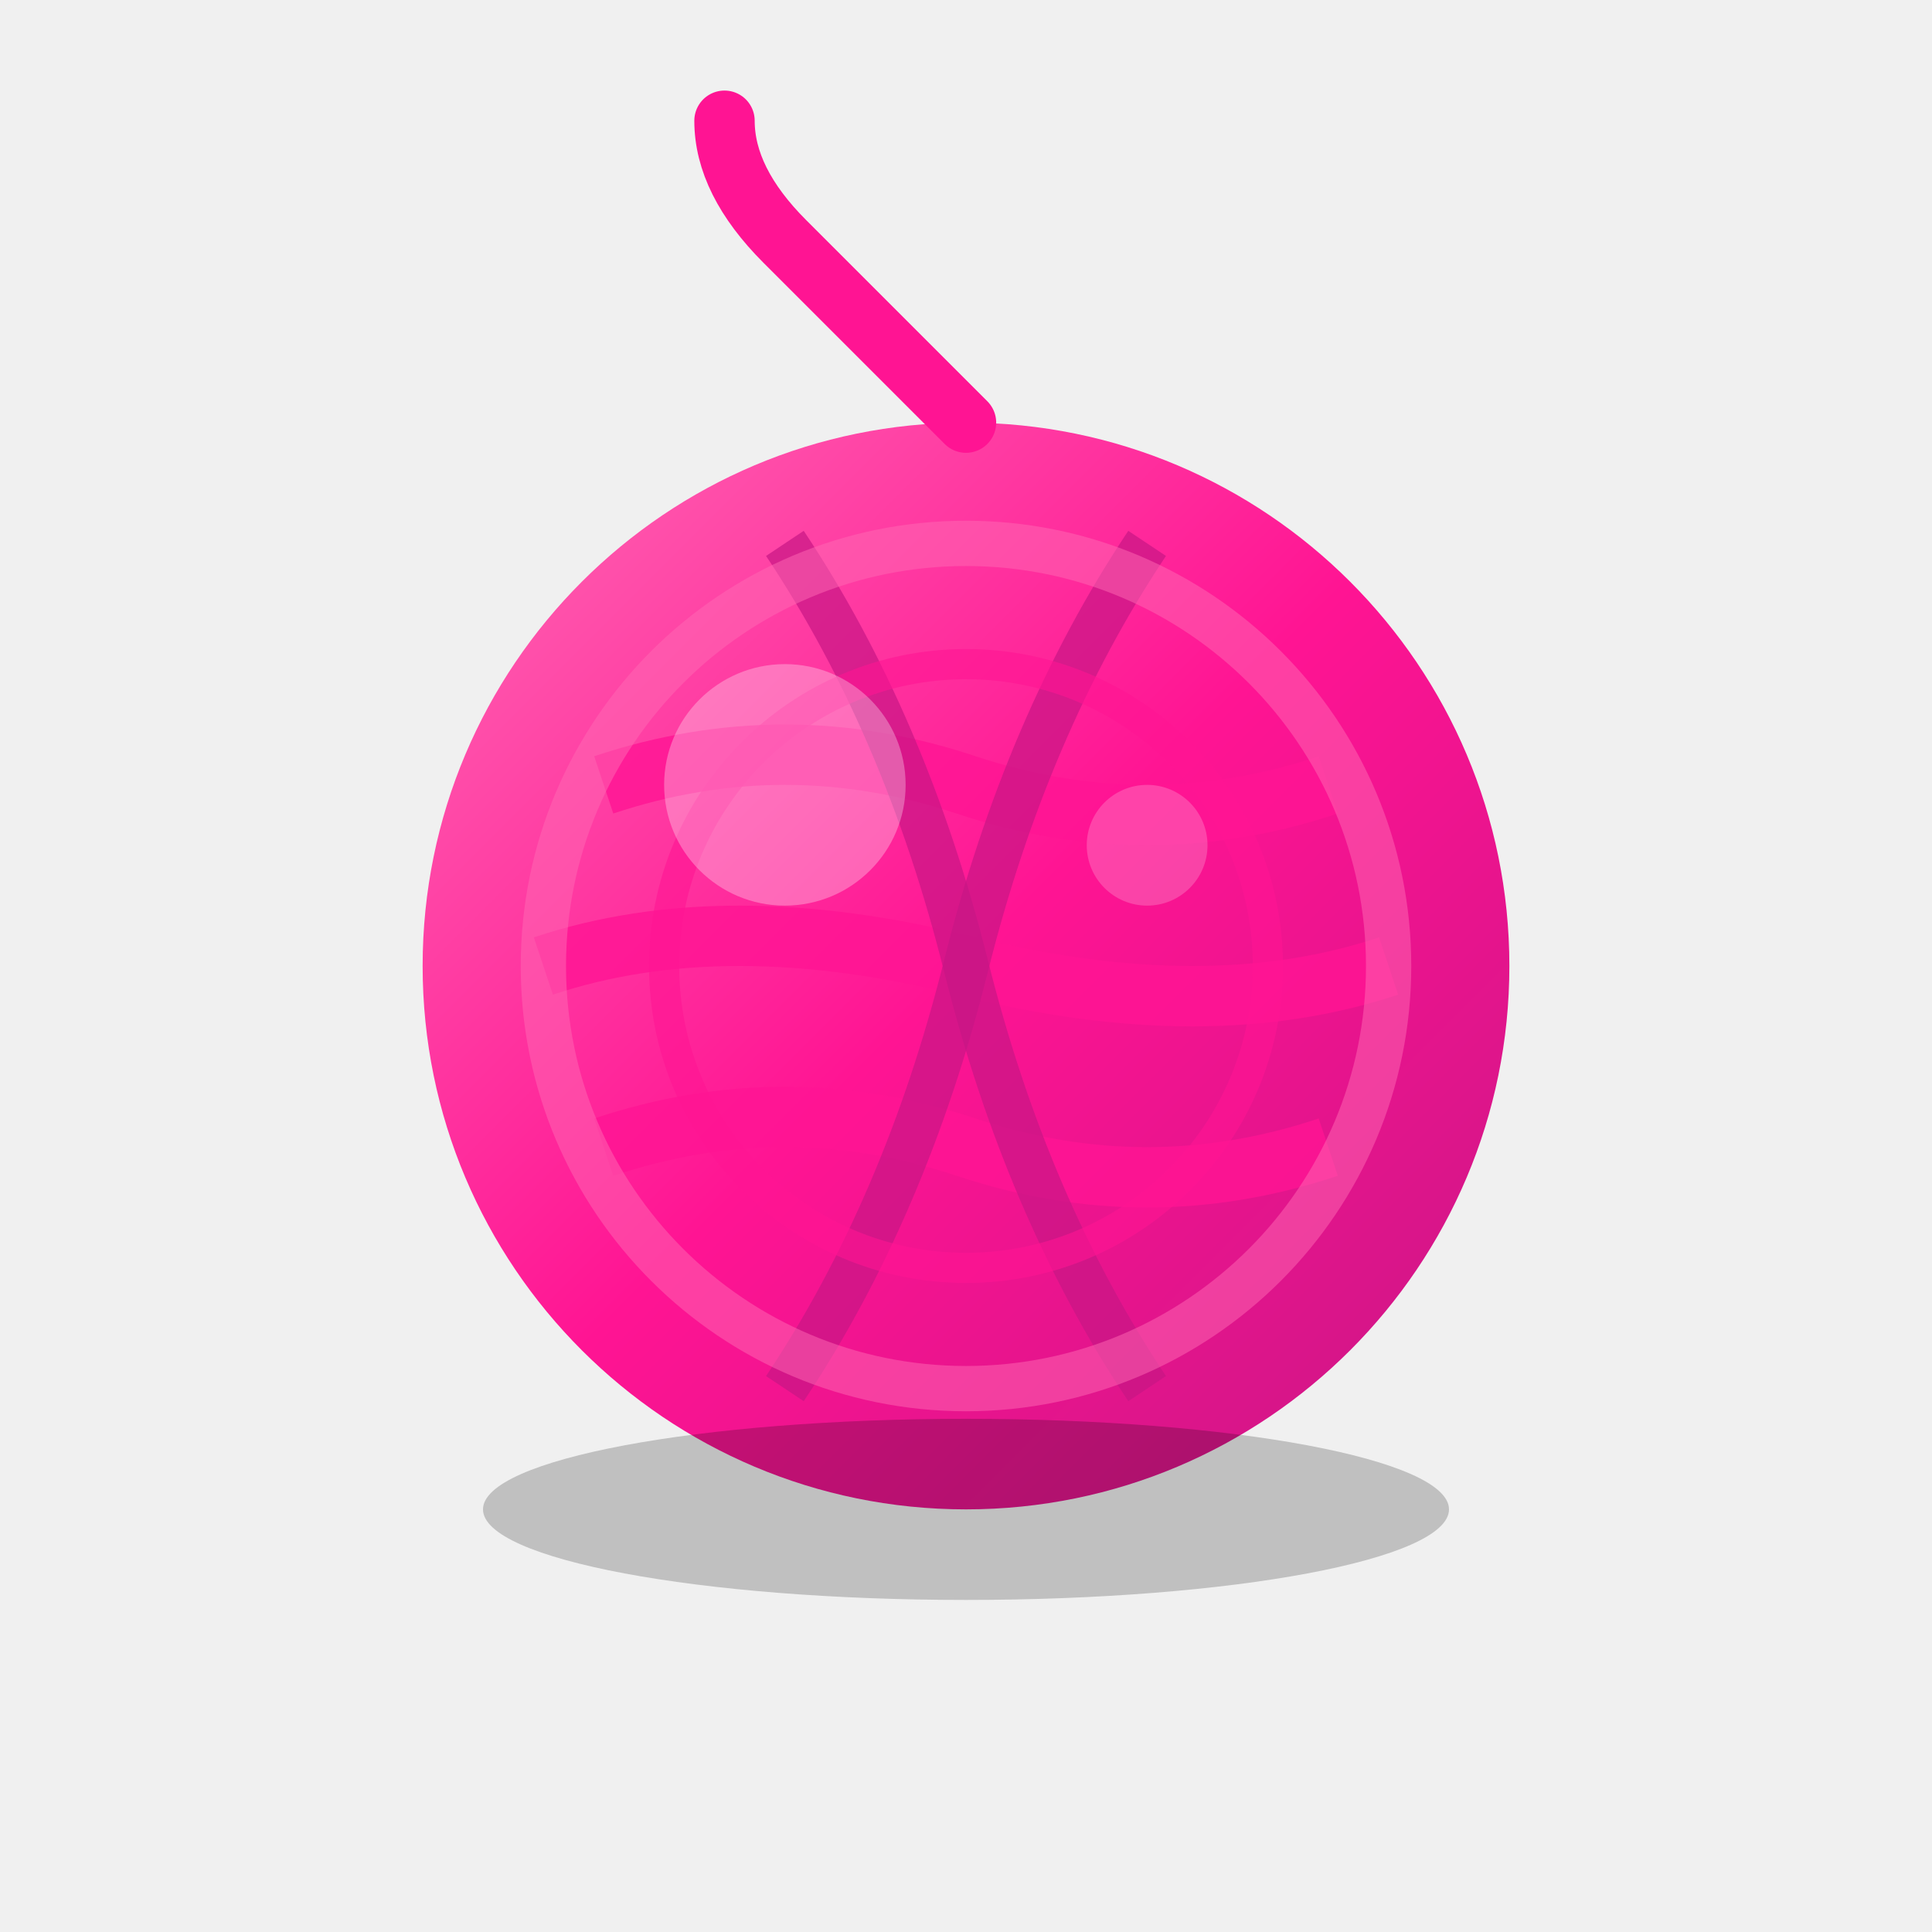
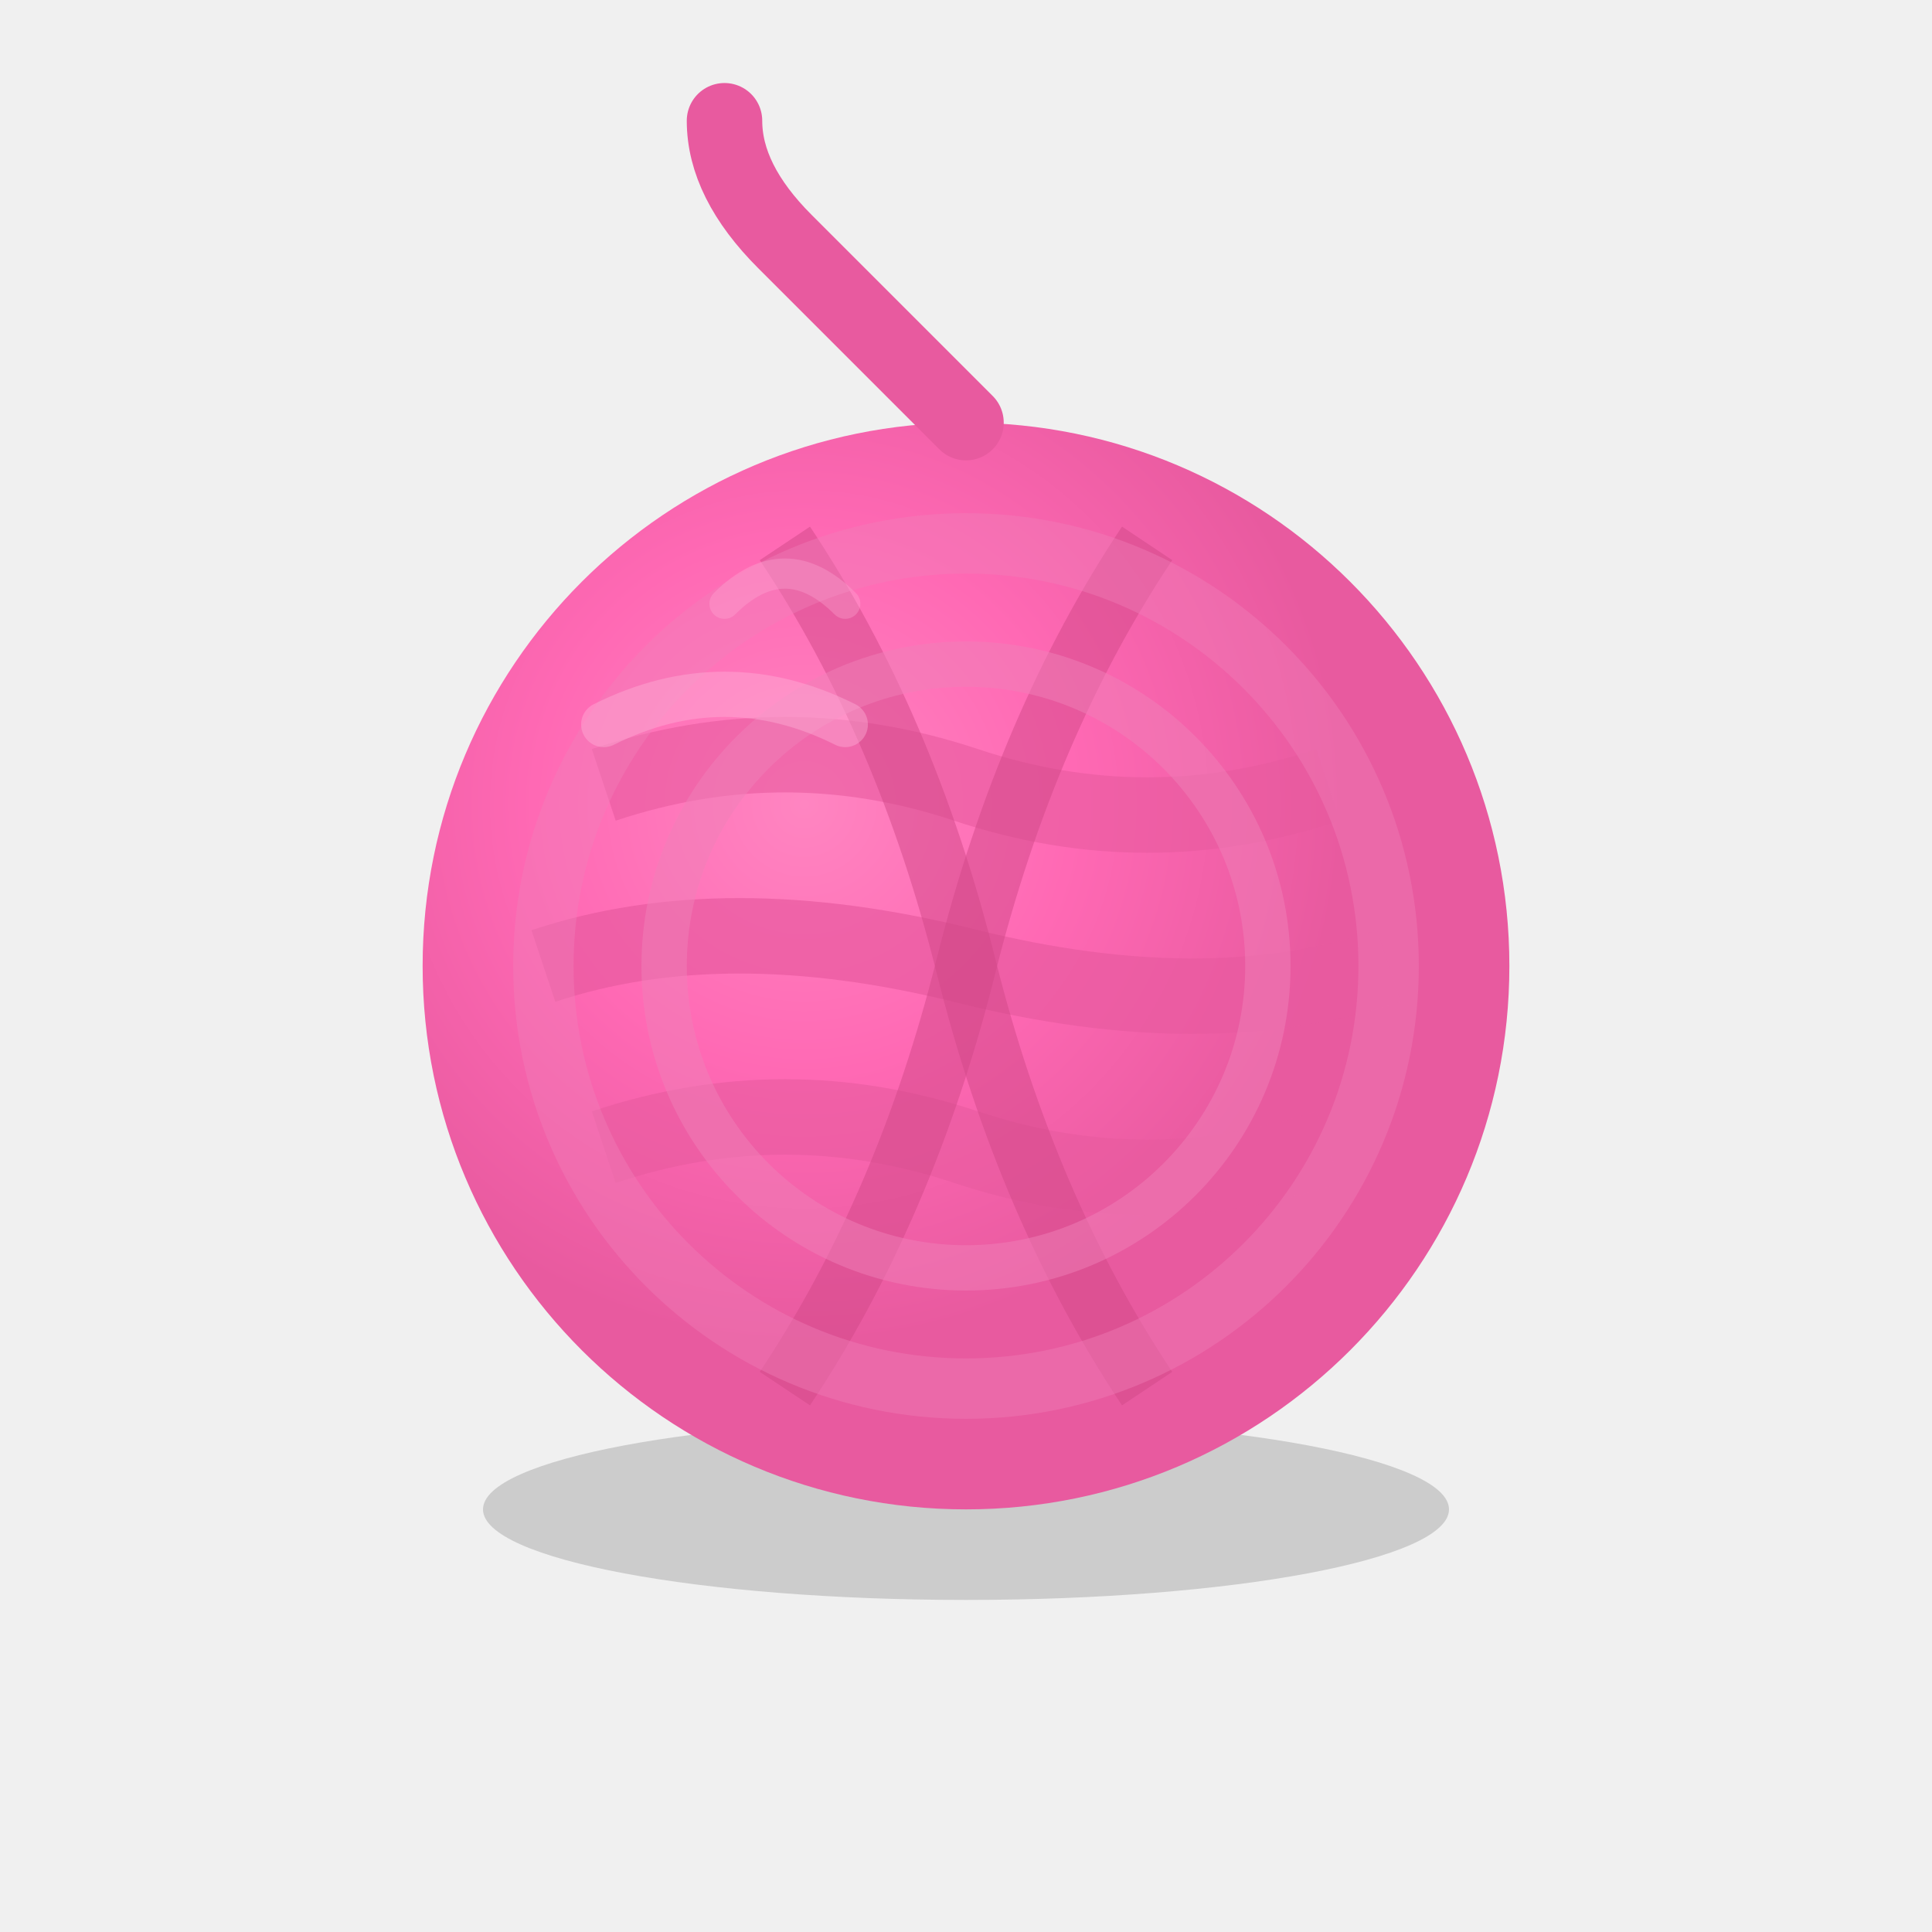
<svg xmlns="http://www.w3.org/2000/svg" width="64" height="64" viewBox="0 0 64 64" fill="none">
  <defs>
-     <linearGradient id="yarnGradient" x1="0%" y1="0%" x2="100%" y2="100%">
-       <stop offset="0%" style="stop-color:#FF69B4;stop-opacity:1" />
-       <stop offset="50%" style="stop-color:#FF1493;stop-opacity:1" />
-       <stop offset="100%" style="stop-color:#C71585;stop-opacity:1" />
-     </linearGradient>
+     <radialGradient id="yarnBallGradient" cx="35%" cy="35%">
+       <stop offset="0%" style="stop-color:#FF85C1;stop-opacity:1" />
+       <stop offset="50%" style="stop-color:#FF69B4;stop-opacity:1" />
+       <stop offset="100%" style="stop-color:#E85A9F;stop-opacity:1" />
+     </radialGradient>
  </defs>
-   <circle cx="32" cy="32" r="18" fill="url(#yarnGradient)" />
-   <path d="M 20 26 Q 26 24 32 26 Q 38 28 44 26" fill="none" stroke="#FF1493" stroke-width="2" opacity="0.8" />
-   <path d="M 18 32 Q 24 30 32 32 Q 40 34 46 32" fill="none" stroke="#FF1493" stroke-width="2" opacity="0.8" />
-   <path d="M 20 38 Q 26 36 32 38 Q 38 40 44 38" fill="none" stroke="#FF1493" stroke-width="2" opacity="0.8" />
-   <path d="M 26 18 Q 30 24 32 32 Q 34 40 38 46" fill="none" stroke="#C71585" stroke-width="1.5" opacity="0.7" />
-   <path d="M 38 18 Q 34 24 32 32 Q 30 40 26 46" fill="none" stroke="#C71585" stroke-width="1.5" opacity="0.7" />
-   <circle cx="32" cy="32" r="14" fill="none" stroke="#FF69B4" stroke-width="1.5" opacity="0.5" />
-   <circle cx="32" cy="32" r="10" fill="none" stroke="#FF1493" stroke-width="1" opacity="0.6" />
-   <path d="M 32 14 Q 28 10 26 8 Q 24 6 24 4" fill="none" stroke="#FF1493" stroke-width="2" stroke-linecap="round" />
-   <ellipse cx="32" cy="50" rx="16" ry="3" fill="#000000" opacity="0.2" />
-   <circle cx="26" cy="26" r="4" fill="#FFFFFF" opacity="0.3" />
-   <circle cx="38" cy="28" r="2" fill="#FFFFFF" opacity="0.2" />
+   <ellipse cx="32" cy="50" rx="16" ry="3" fill="#000000" opacity="0.15" />
+   <circle cx="32" cy="32" r="18" fill="url(#yarnBallGradient)" />
+   <path d="M 20 26 Q 26 24 32 26 Q 38 28 44 26" fill="none" stroke="#E85A9F" stroke-width="2.5" opacity="0.6" />
+   <path d="M 18 32 Q 24 30 32 32 Q 40 34 46 32" fill="none" stroke="#E85A9F" stroke-width="2.5" opacity="0.7" />
+   <path d="M 20 38 Q 26 36 32 38 Q 38 40 44 38" fill="none" stroke="#E85A9F" stroke-width="2.5" opacity="0.6" />
+   <path d="M 26 18 Q 30 24 32 32 Q 34 40 38 46" fill="none" stroke="#D14787" stroke-width="2" opacity="0.5" />
+   <path d="M 38 18 Q 34 24 32 32 Q 30 40 26 46" fill="none" stroke="#D14787" stroke-width="2" opacity="0.5" />
+   <circle cx="32" cy="32" r="14" fill="none" stroke="#F080B8" stroke-width="2" opacity="0.4" />
+   <circle cx="32" cy="32" r="10" fill="none" stroke="#F080B8" stroke-width="1.5" opacity="0.5" />
+   <path d="M 32 14 Q 28 10 26 8 Q 24 6 24 4" fill="none" stroke="#E85A9F" stroke-width="2.5" stroke-linecap="round" />
+   <path d="M 20 24 Q 24 22 28 24" fill="none" stroke="#FFB3D9" stroke-width="1.5" opacity="0.4" stroke-linecap="round" />
+   <path d="M 24 20 Q 26 18 28 20" fill="none" stroke="#FFB3D9" stroke-width="1" opacity="0.3" stroke-linecap="round" />
</svg>
